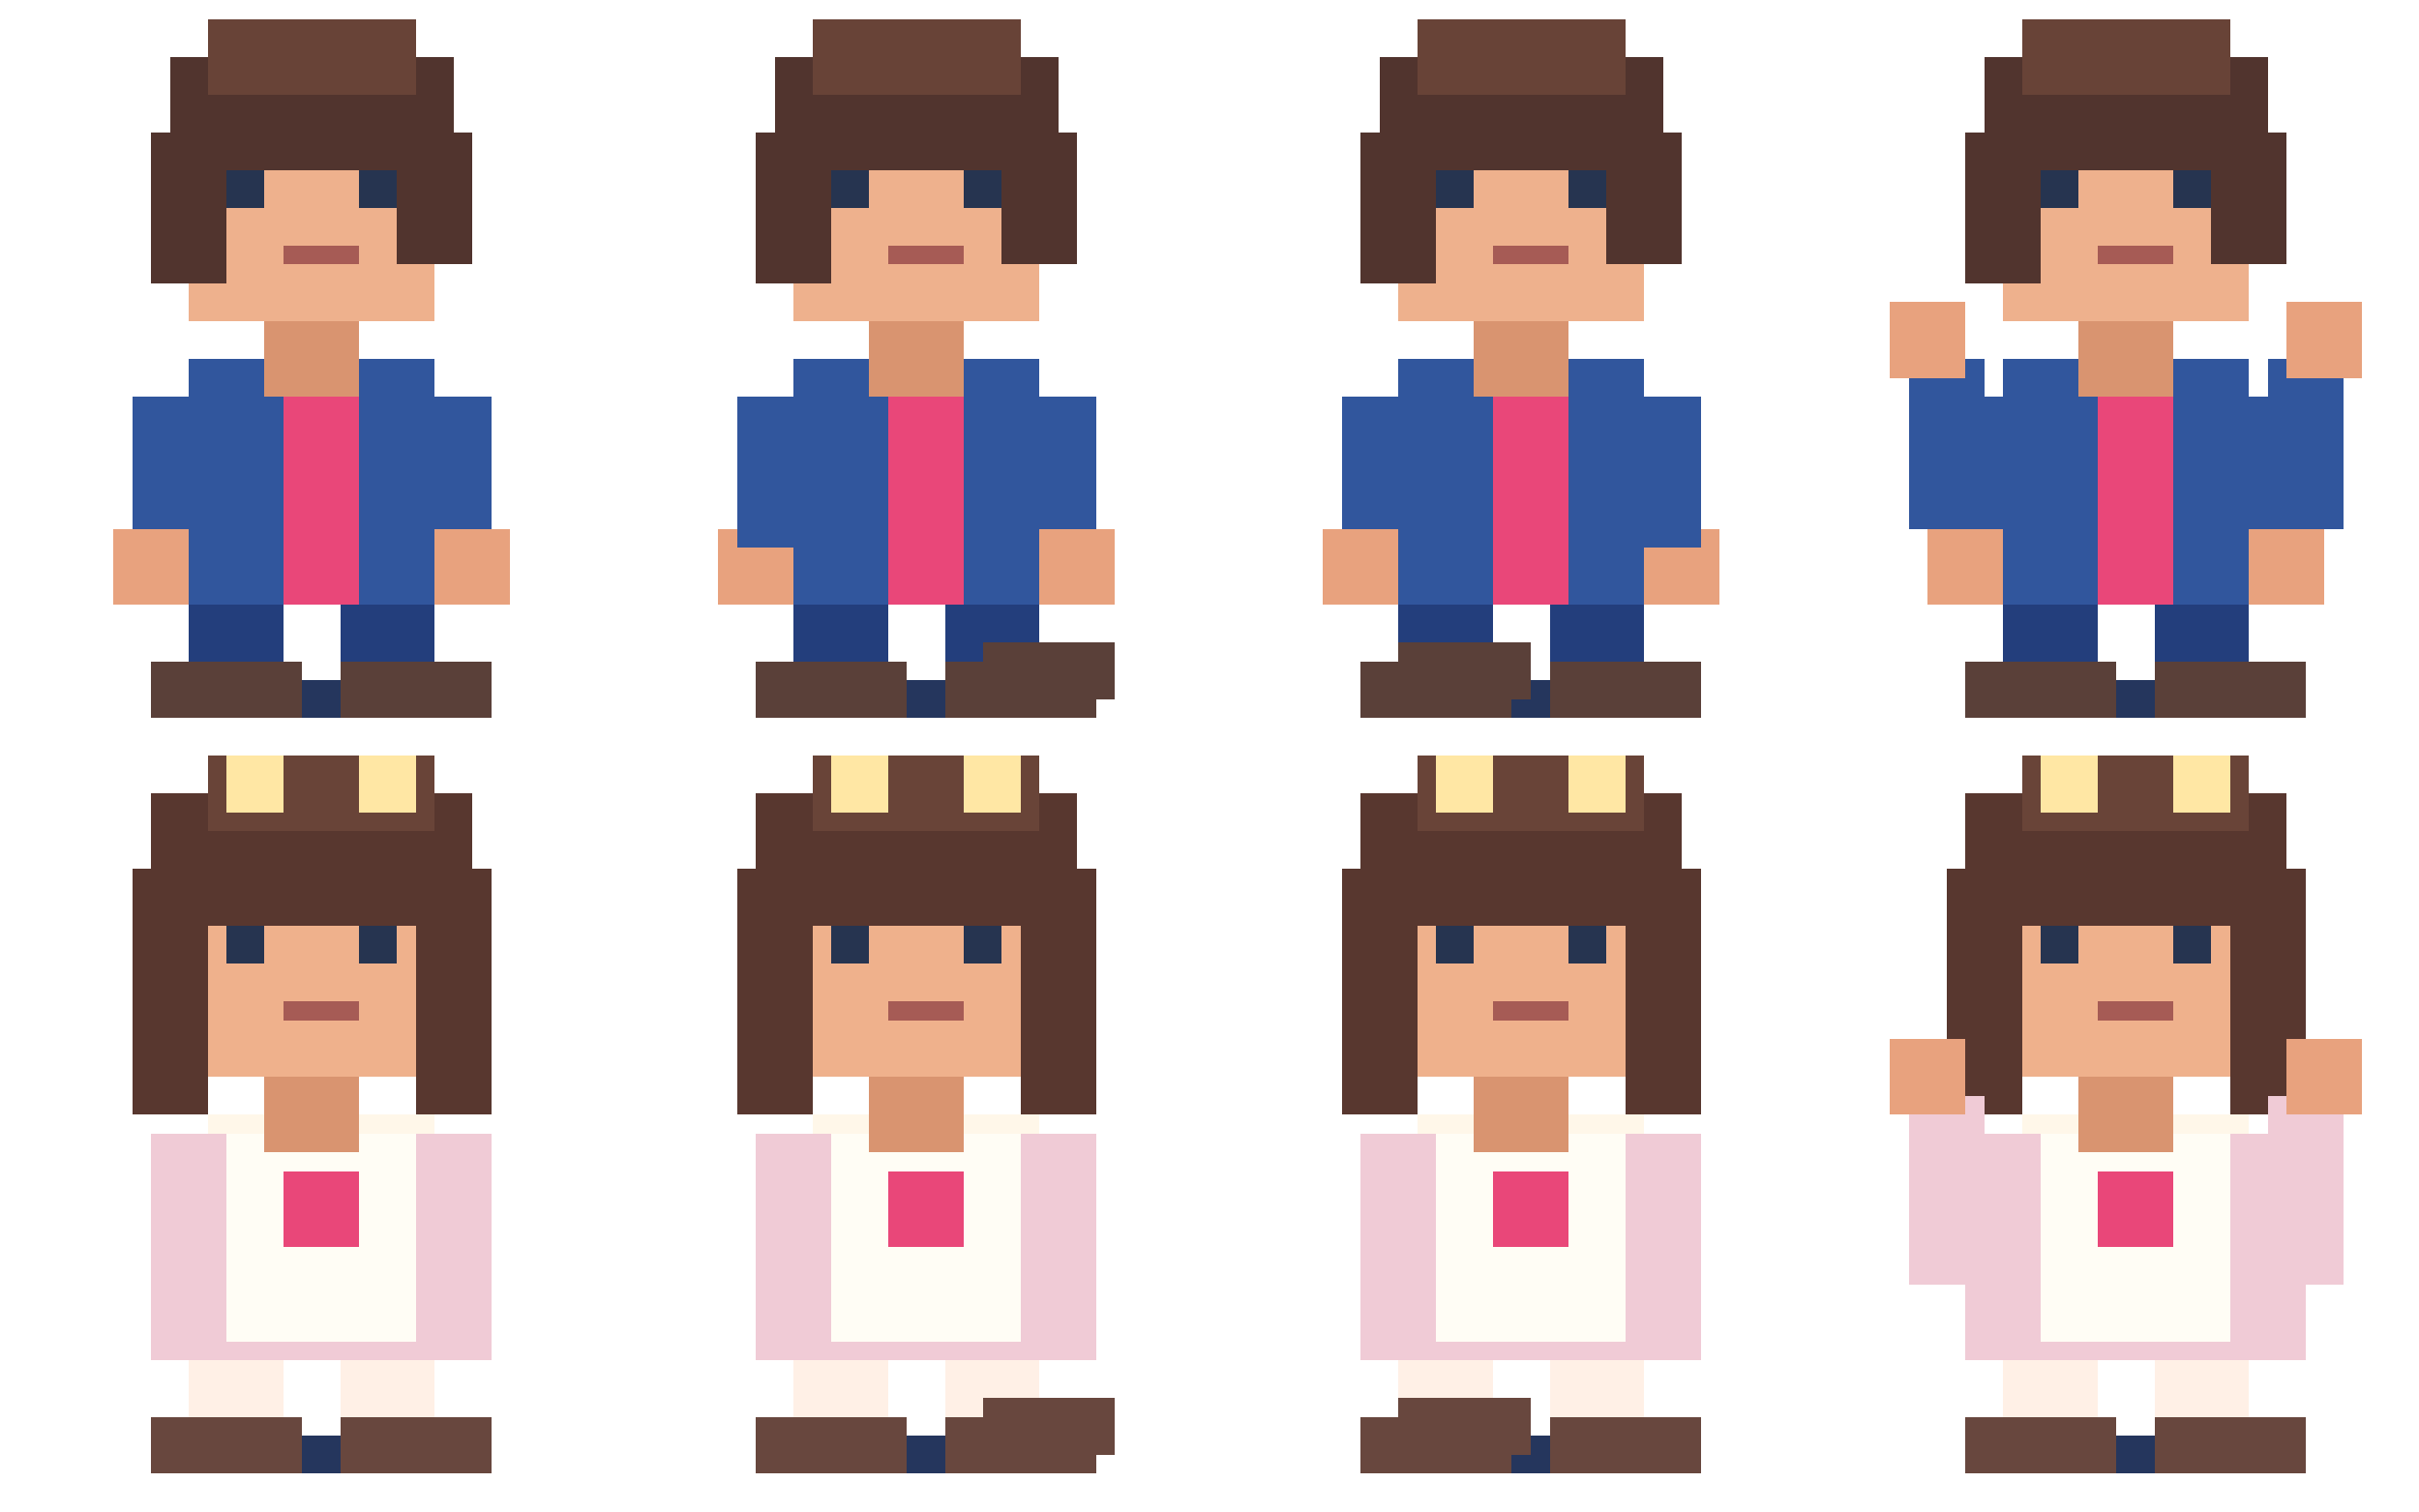
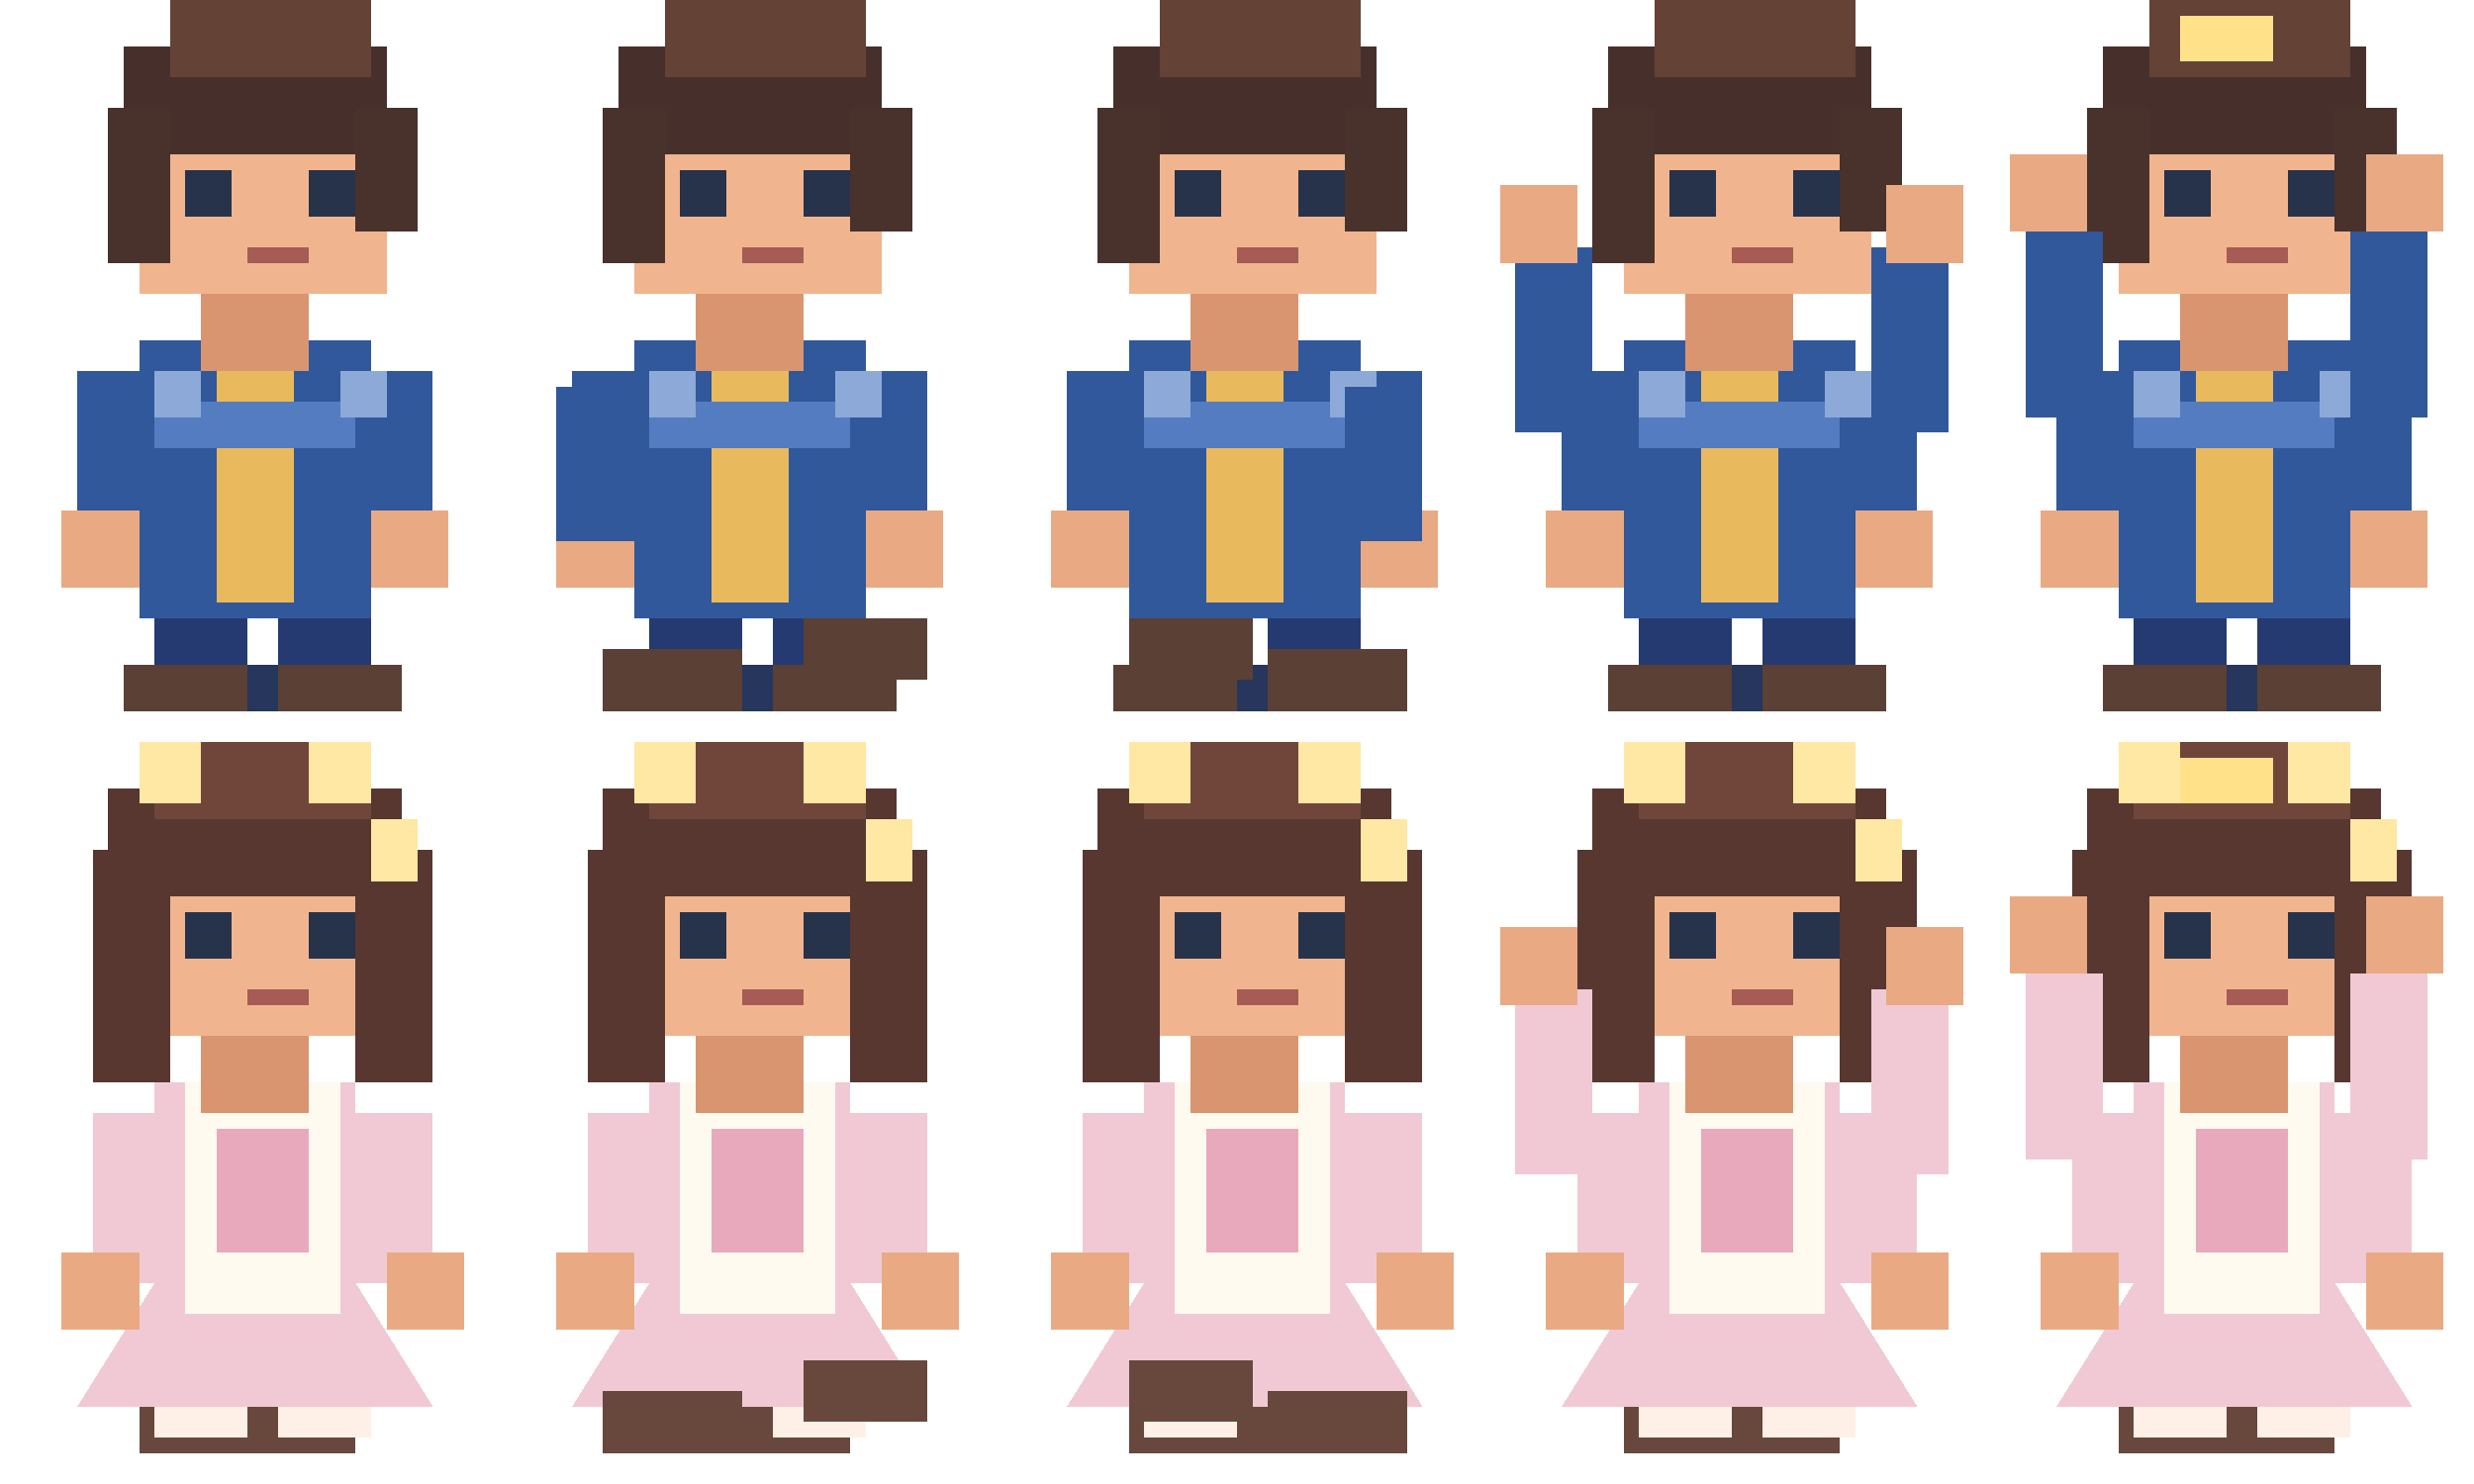
- <svg xmlns="http://www.w3.org/2000/svg" width="128" height="80" viewBox="0 0 128 80" shape-rendering="crispEdges">
+ <svg xmlns="http://www.w3.org/2000/svg" width="160" height="96" viewBox="0 0 160 96" shape-rendering="crispEdges">
  <defs>
    <g id="groom">
-       <rect x="8" y="36" width="16" height="2" fill="#25365d" />
-       <rect x="10" y="30" width="5" height="7" fill="#233e7c" />
-       <rect x="18" y="30" width="5" height="7" fill="#233e7c" />
-       <rect x="8" y="35" width="8" height="3" fill="#5a4039" />
-       <rect x="18" y="35" width="8" height="3" fill="#5a4039" />
-       <rect x="10" y="19" width="13" height="13" fill="#31569d" />
-       <rect x="15" y="20" width="4" height="12" fill="#e94779" />
-       <rect x="7" y="21" width="4" height="9" fill="#31569d" />
-       <rect x="22" y="21" width="4" height="9" fill="#31569d" />
-       <rect x="6" y="28" width="4" height="4" fill="#e8a27e" />
-       <rect x="23" y="28" width="4" height="4" fill="#e8a27e" />
-       <rect x="14" y="15" width="5" height="6" fill="#d99470" />
-       <rect x="10" y="5" width="13" height="12" fill="#eeb18d" />
-       <rect x="9" y="3" width="15" height="6" fill="#51342e" />
-       <rect x="11" y="1" width="11" height="4" fill="#684337" />
-       <rect x="8" y="7" width="4" height="8" fill="#51342e" />
-       <rect x="21" y="7" width="4" height="7" fill="#51342e" />
-       <rect x="12" y="9" width="2" height="2" fill="#263450" />
-       <rect x="19" y="9" width="2" height="2" fill="#263450" />
-       <rect x="15" y="13" width="4" height="1" fill="#a65b55" />
+       <rect x="9" y="43" width="14" height="3" fill="#26365c" />
+       <rect x="10" y="38" width="6" height="7" fill="#253a70" />
+       <rect x="18" y="38" width="6" height="7" fill="#253a70" />
+       <rect x="8" y="43" width="8" height="3" fill="#5a4035" />
+       <rect x="18" y="43" width="8" height="3" fill="#5a4035" />
+       <rect x="9" y="22" width="15" height="18" fill="#31589b" />
+       <rect x="14" y="22" width="5" height="17" fill="#e9b95e" />
+       <rect x="10" y="26" width="13" height="3" fill="#547cc0" />
+       <rect x="5" y="24" width="5" height="12" fill="#31589b" />
+       <rect x="23" y="24" width="5" height="12" fill="#31589b" />
+       <rect x="4" y="33" width="5" height="5" fill="#e9aa83" />
+       <rect x="24" y="33" width="5" height="5" fill="#e9aa83" />
+       <rect x="13" y="17" width="7" height="7" fill="#d99570" />
+       <rect x="9" y="5" width="16" height="14" fill="#f0b58f" />
+       <rect x="8" y="3" width="17" height="7" fill="#47302c" />
+       <rect x="11" y="0" width="13" height="5" fill="#654236" />
+       <rect x="7" y="7" width="4" height="10" fill="#49312c" />
+       <rect x="23" y="7" width="4" height="8" fill="#49312c" />
+       <rect x="12" y="11" width="3" height="3" fill="#27324b" />
+       <rect x="20" y="11" width="3" height="3" fill="#27324b" />
+       <rect x="16" y="16" width="4" height="1" fill="#a65b55" />
+       <rect x="10" y="24" width="3" height="3" fill="#8ca9d8" />
+       <rect x="22" y="24" width="3" height="3" fill="#8ca9d8" />
    </g>
    <g id="bride">
-       <rect x="8" y="36" width="16" height="2" fill="#25365d" />
-       <rect x="10" y="30" width="5" height="7" fill="#fff0e6" />
-       <rect x="18" y="30" width="5" height="7" fill="#fff0e6" />
-       <rect x="8" y="35" width="8" height="3" fill="#68473e" />
-       <rect x="18" y="35" width="8" height="3" fill="#68473e" />
-       <rect x="11" y="19" width="12" height="11" fill="#fff7e9" />
-       <rect x="8" y="25" width="18" height="7" fill="#f0cbd6" />
-       <rect x="12" y="20" width="10" height="11" fill="#fffdf5" />
-       <rect x="15" y="22" width="4" height="4" fill="#e94779" />
-       <rect x="8" y="20" width="4" height="9" fill="#f0cbd6" />
-       <rect x="22" y="20" width="4" height="9" fill="#f0cbd6" />
-       <rect x="14" y="15" width="5" height="6" fill="#d99470" />
-       <rect x="10" y="5" width="13" height="12" fill="#efb18c" />
-       <rect x="8" y="2" width="17" height="7" fill="#58372f" />
-       <rect x="7" y="6" width="4" height="13" fill="#58372f" />
-       <rect x="22" y="6" width="4" height="13" fill="#58372f" />
-       <rect x="11" y="0" width="12" height="4" fill="#694438" />
-       <rect x="12" y="9" width="2" height="2" fill="#263450" />
-       <rect x="19" y="9" width="2" height="2" fill="#263450" />
-       <rect x="15" y="13" width="4" height="1" fill="#a65b55" />
-       <rect x="12" y="0" width="3" height="3" fill="#ffe7a4" />
-       <rect x="19" y="0" width="3" height="3" fill="#ffe7a4" />
+       <rect x="9" y="43" width="14" height="3" fill="#68483c" />
+       <rect x="10" y="38" width="6" height="7" fill="#fff0e7" />
+       <rect x="18" y="38" width="6" height="7" fill="#fff0e7" />
+       <path d="M10 22h13v13l5 8H5l5-8z" fill="#f1c9d5" />
+       <rect x="12" y="22" width="10" height="15" fill="#fffaf0" />
+       <rect x="14" y="25" width="6" height="8" fill="#e8a9bd" />
+       <rect x="6" y="24" width="5" height="11" fill="#f1c9d5" />
+       <rect x="23" y="24" width="5" height="11" fill="#f1c9d5" />
+       <rect x="4" y="33" width="5" height="5" fill="#e9aa83" />
+       <rect x="25" y="33" width="5" height="5" fill="#e9aa83" />
+       <rect x="13" y="17" width="7" height="7" fill="#d99570" />
+       <rect x="9" y="5" width="16" height="14" fill="#f0b58f" />
+       <rect x="7" y="3" width="19" height="7" fill="#57372f" />
+       <rect x="10" y="0" width="14" height="5" fill="#70463a" />
+       <rect x="6" y="7" width="5" height="15" fill="#57372f" />
+       <rect x="23" y="7" width="5" height="15" fill="#57372f" />
+       <rect x="12" y="11" width="3" height="3" fill="#27324b" />
+       <rect x="20" y="11" width="3" height="3" fill="#27324b" />
+       <rect x="16" y="16" width="4" height="1" fill="#a65b55" />
+       <rect x="9" y="0" width="4" height="4" fill="#ffe7a4" />
+       <rect x="20" y="0" width="4" height="4" fill="#ffe7a4" />
+       <rect x="24" y="5" width="3" height="4" fill="#ffe7a4" />
    </g>
  </defs>
-   <use href="#groom" x="0" y="0" />
-   <use href="#bride" x="0" y="40" />
+   <g>
+     <use href="#groom" />
+     <use href="#bride" y="48" />
+   </g>
  <g transform="translate(32 0)">
    <use href="#groom" />
-     <rect x="8" y="35" width="8" height="3" fill="#5a4039" />
-     <rect x="20" y="34" width="7" height="3" fill="#5a4039" />
-     <rect x="7" y="21" width="4" height="8" fill="#31569d" />
+     <rect x="7" y="42" width="9" height="4" fill="#5a4035" />
+     <rect x="20" y="40" width="8" height="4" fill="#5a4035" />
+     <rect x="4" y="25" width="5" height="10" fill="#31589b" />
  </g>
-   <g transform="translate(32 40)">
+   <g transform="translate(32 48)">
    <use href="#bride" />
-     <rect x="8" y="35" width="8" height="3" fill="#68473e" />
-     <rect x="20" y="34" width="7" height="3" fill="#68473e" />
+     <rect x="7" y="42" width="9" height="4" fill="#68483c" />
+     <rect x="20" y="40" width="8" height="4" fill="#68483c" />
  </g>
  <g transform="translate(64 0)">
    <use href="#groom" />
-     <rect x="10" y="34" width="7" height="3" fill="#5a4039" />
-     <rect x="18" y="35" width="8" height="3" fill="#5a4039" />
-     <rect x="22" y="21" width="4" height="8" fill="#31569d" />
+     <rect x="9" y="40" width="8" height="4" fill="#5a4035" />
+     <rect x="18" y="42" width="9" height="4" fill="#5a4035" />
+     <rect x="23" y="25" width="5" height="10" fill="#31589b" />
  </g>
-   <g transform="translate(64 40)">
+   <g transform="translate(64 48)">
    <use href="#bride" />
-     <rect x="10" y="34" width="7" height="3" fill="#68473e" />
-     <rect x="18" y="35" width="8" height="3" fill="#68473e" />
+     <rect x="9" y="40" width="8" height="4" fill="#68483c" />
+     <rect x="18" y="42" width="9" height="4" fill="#68483c" />
  </g>
  <g transform="translate(96 0)">
    <use href="#groom" />
-     <rect x="5" y="19" width="4" height="9" fill="#31569d" />
-     <rect x="24" y="19" width="4" height="9" fill="#31569d" />
-     <rect x="4" y="16" width="4" height="4" fill="#e8a27e" />
-     <rect x="25" y="16" width="4" height="4" fill="#e8a27e" />
+     <rect x="2" y="16" width="5" height="12" fill="#31589b" />
+     <rect x="25" y="16" width="5" height="12" fill="#31589b" />
+     <rect x="1" y="12" width="5" height="5" fill="#e9aa83" />
+     <rect x="26" y="12" width="5" height="5" fill="#e9aa83" />
  </g>
-   <g transform="translate(96 40)">
+   <g transform="translate(96 48)">
    <use href="#bride" />
-     <rect x="5" y="18" width="4" height="10" fill="#f0cbd6" />
-     <rect x="24" y="18" width="4" height="10" fill="#f0cbd6" />
-     <rect x="4" y="15" width="4" height="4" fill="#e8a27e" />
-     <rect x="25" y="15" width="4" height="4" fill="#e8a27e" />
+     <rect x="2" y="16" width="5" height="12" fill="#f1c9d5" />
+     <rect x="25" y="16" width="5" height="12" fill="#f1c9d5" />
+     <rect x="1" y="12" width="5" height="5" fill="#e9aa83" />
+     <rect x="26" y="12" width="5" height="5" fill="#e9aa83" />
+   </g>
+   <g transform="translate(128 0)">
+     <use href="#groom" />
+     <rect x="3" y="15" width="5" height="12" fill="#31589b" />
+     <rect x="24" y="15" width="5" height="12" fill="#31589b" />
+     <rect x="2" y="10" width="5" height="5" fill="#e9aa83" />
+     <rect x="25" y="10" width="5" height="5" fill="#e9aa83" />
+     <rect x="13" y="1" width="6" height="3" fill="#ffe18a" />
+   </g>
+   <g transform="translate(128 48)">
+     <use href="#bride" />
+     <rect x="3" y="15" width="5" height="12" fill="#f1c9d5" />
+     <rect x="24" y="15" width="5" height="12" fill="#f1c9d5" />
+     <rect x="2" y="10" width="5" height="5" fill="#e9aa83" />
+     <rect x="25" y="10" width="5" height="5" fill="#e9aa83" />
+     <rect x="13" y="1" width="6" height="3" fill="#ffe18a" />
  </g>
</svg>
